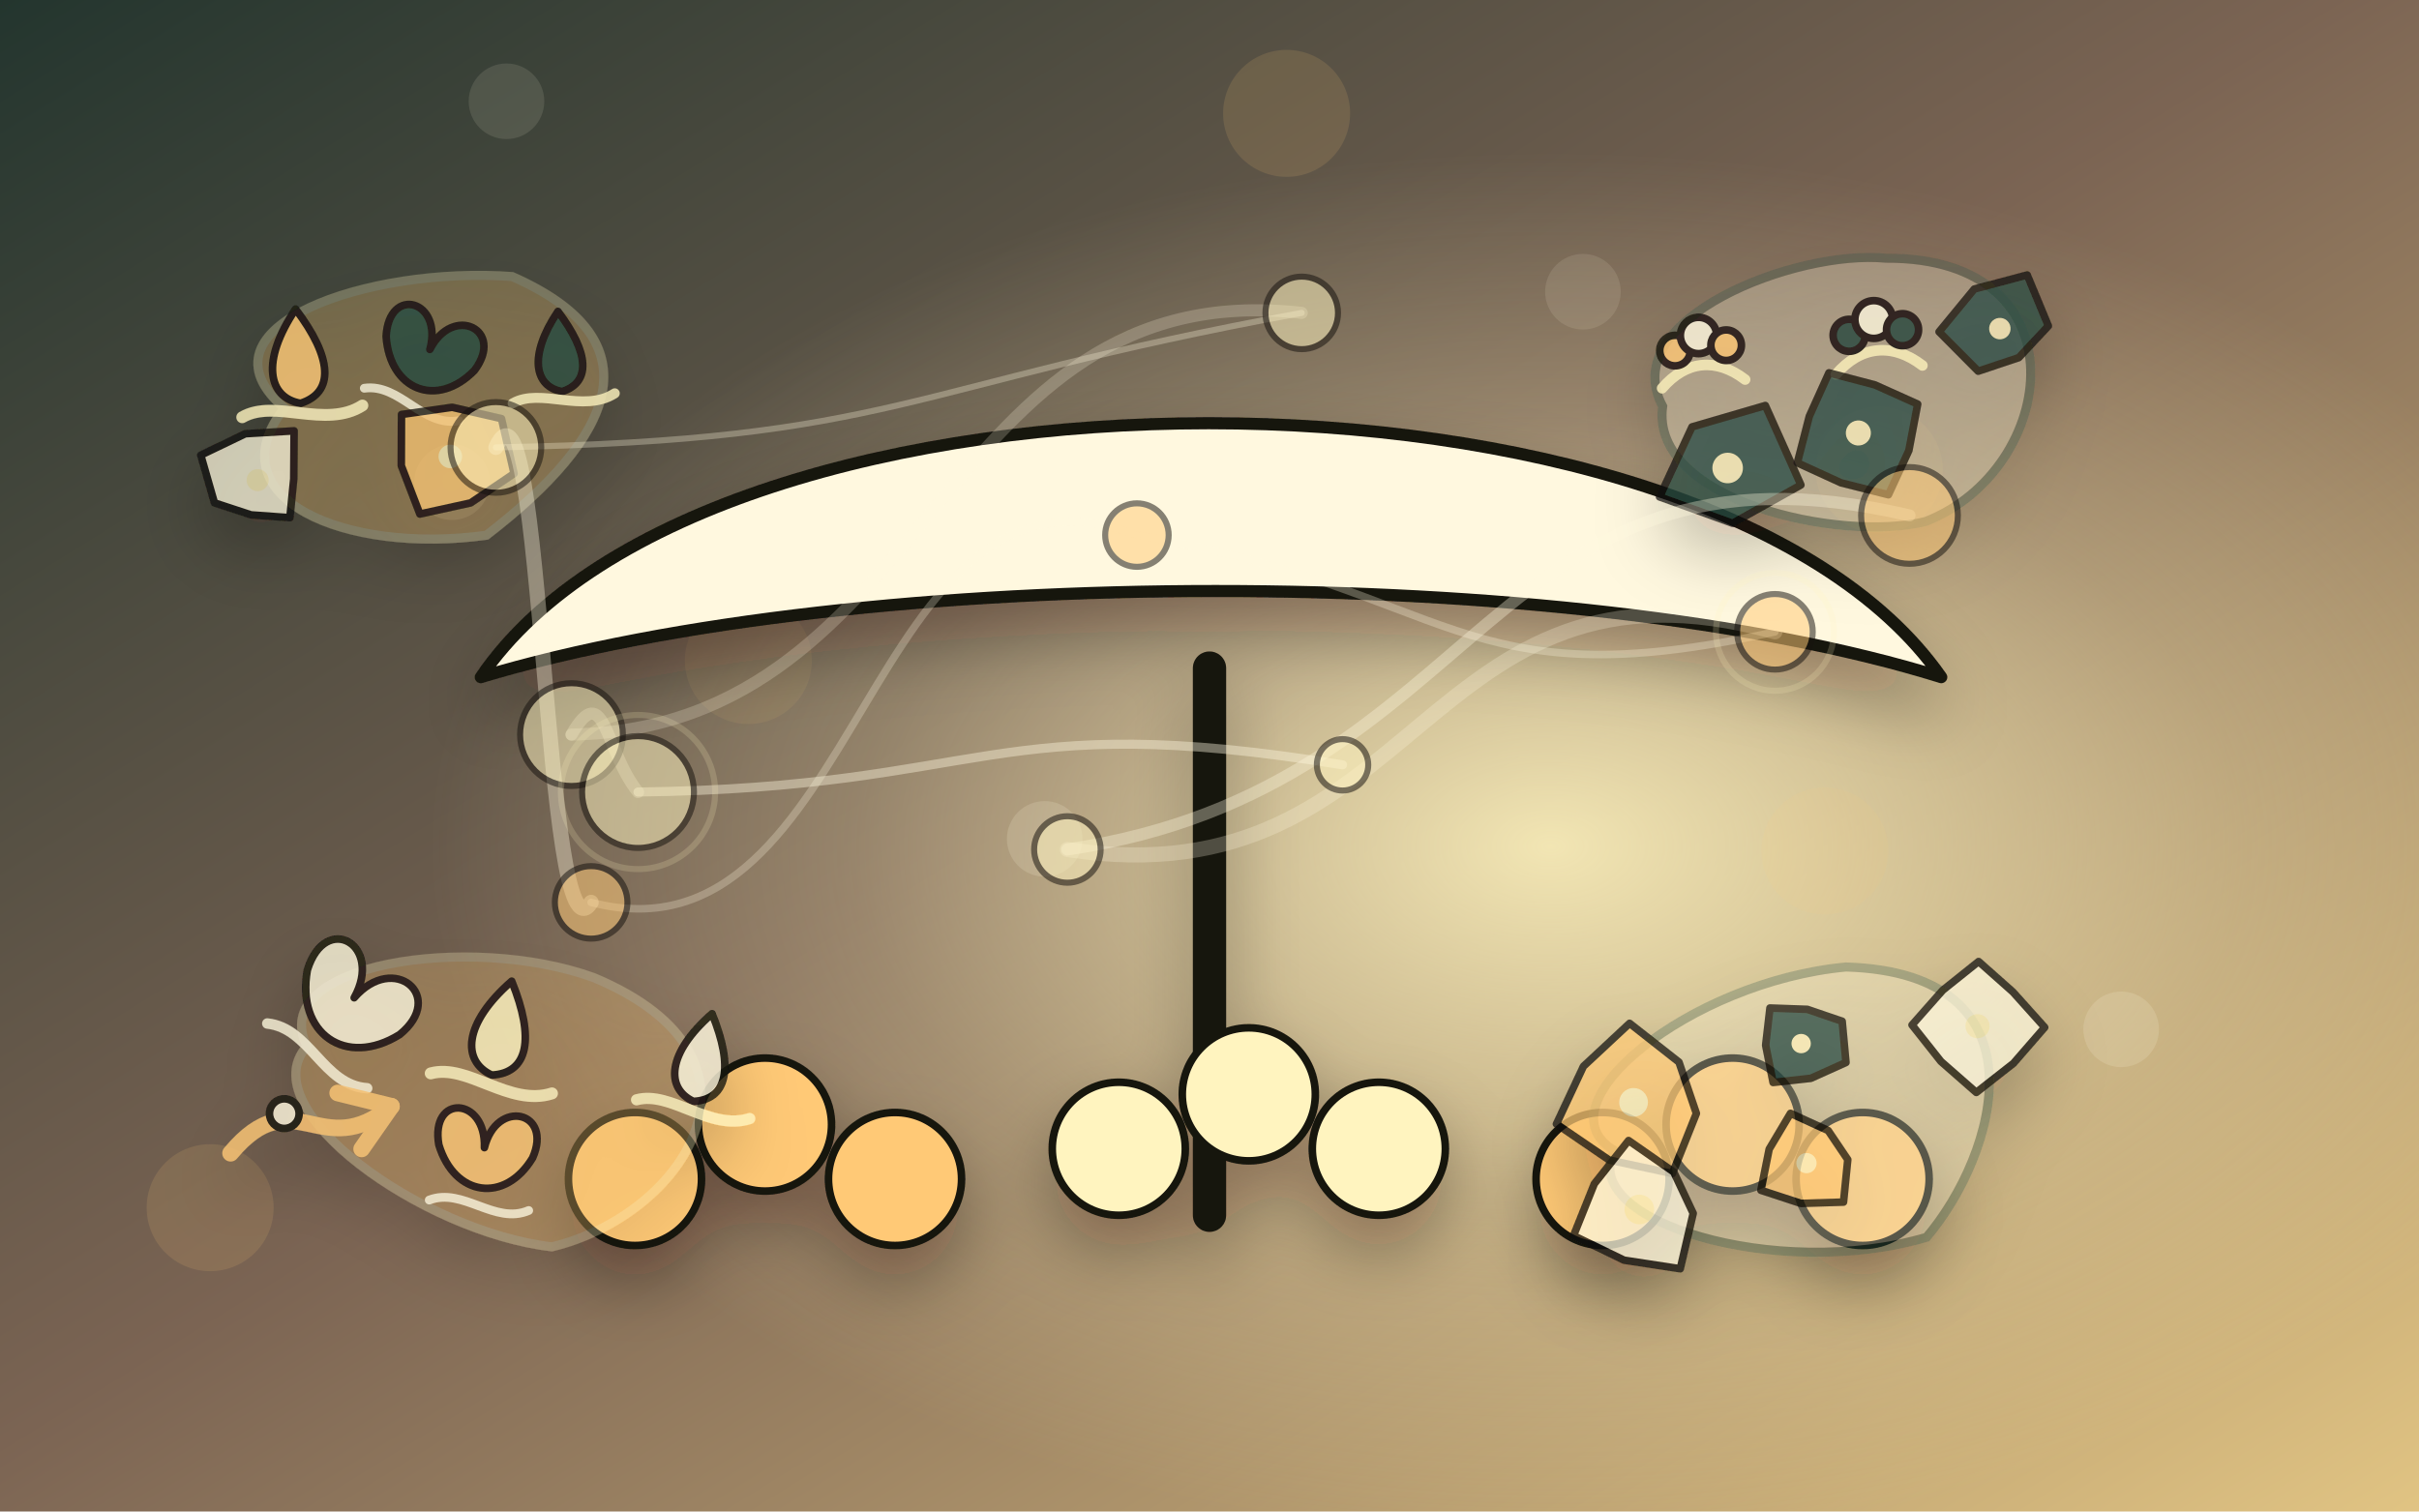
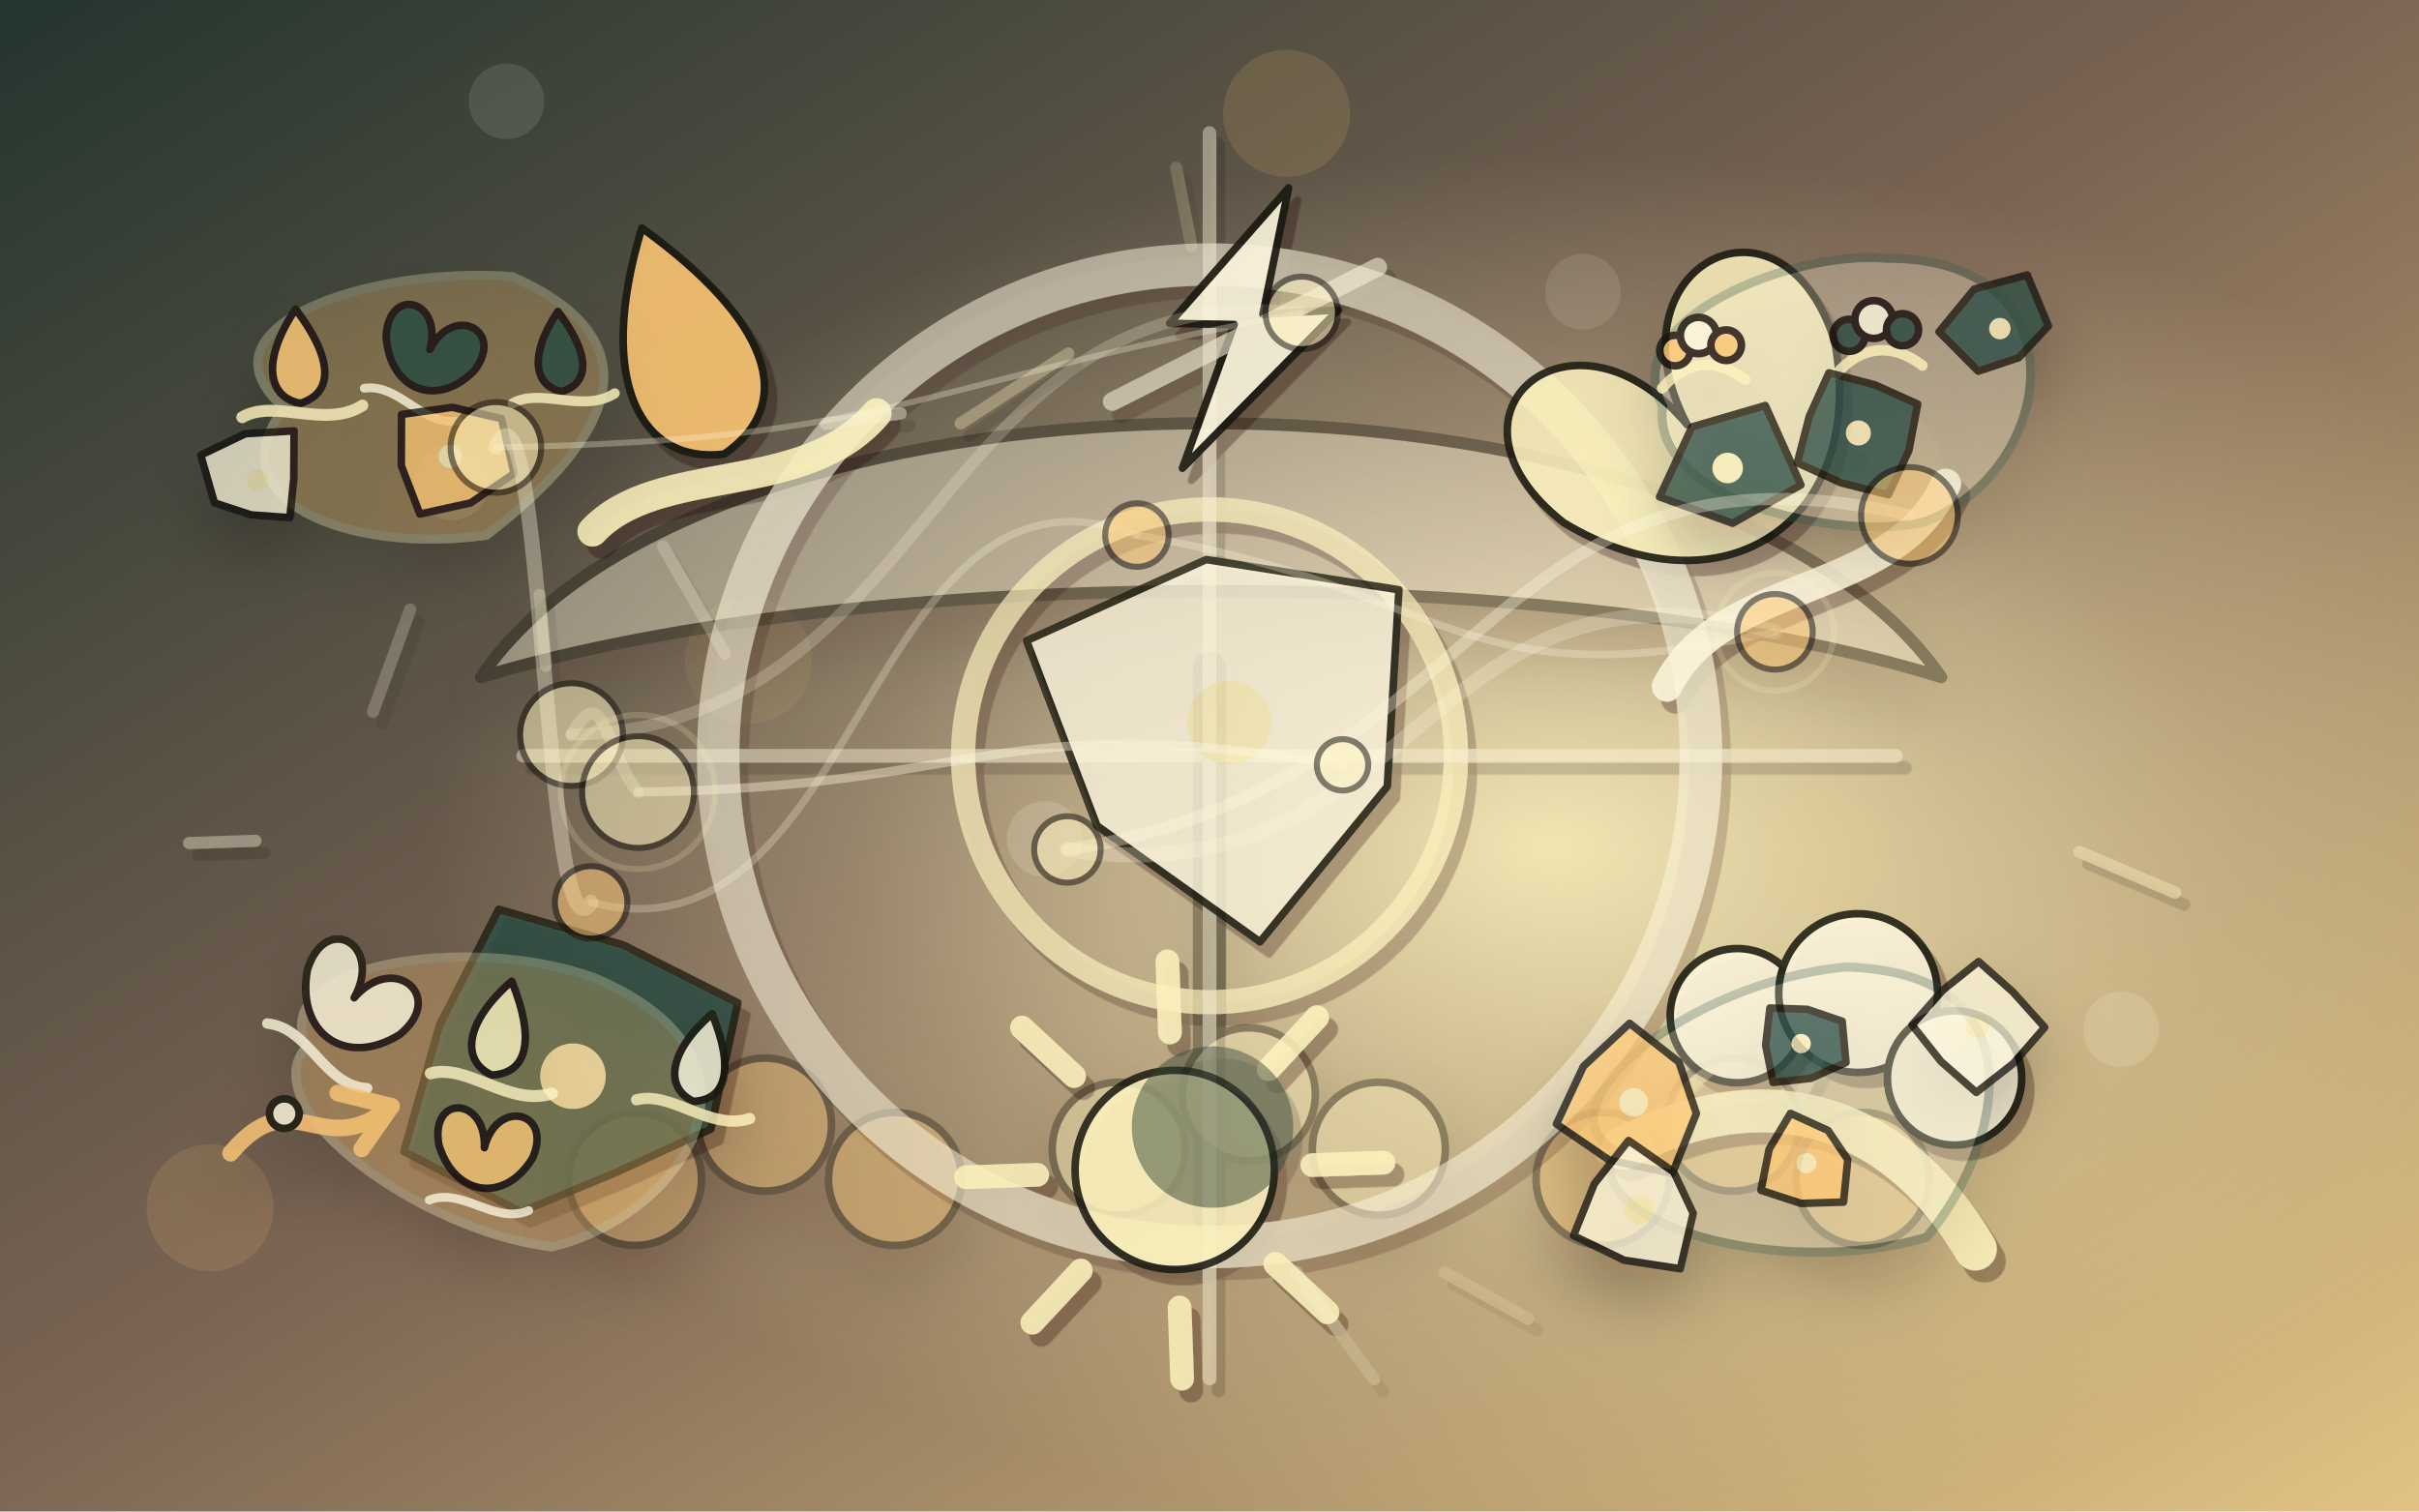
<svg xmlns="http://www.w3.org/2000/svg" width="1600" height="1000" viewBox="0 0 1600 1000" role="img" aria-labelledby="title desc">
  <defs>
    <linearGradient id="posterBg" x1="0" y1="0" x2="1" y2="1">
      <stop offset="0%" stop-color="#23352e" />
      <stop offset="48%" stop-color="#7b6453" />
      <stop offset="100%" stop-color="#e1c483" />
    </linearGradient>
    <radialGradient id="warmGlow" cx="64%" cy="56%" r="46%">
      <stop offset="0%" stop-color="#fff4bf" stop-opacity=".88" />
      <stop offset="62%" stop-color="#fff4bf" stop-opacity=".24" />
      <stop offset="100%" stop-color="#fff4bf" stop-opacity="0" />
    </radialGradient>
    <filter id="posterShadow" x="-20%" y="-20%" width="140%" height="150%">
      <feDropShadow dx="0" dy="22" stdDeviation="22" flood-color="#140d08" flood-opacity=".32" />
    </filter>
    <filter id="hardInk" x="-20%" y="-20%" width="140%" height="150%">
      <feDropShadow dx="6" dy="8" stdDeviation="0" flood-color="#12100c" flood-opacity=".34" />
    </filter>
    <style>
      .ink { stroke: #16120d; stroke-width: 8; stroke-linecap: round; stroke-linejoin: round; }
      .thin { stroke: #16120d; stroke-width: 5; stroke-linecap: round; stroke-linejoin: round; }
    </style>
  </defs>
  <rect width="1600" height="1000" fill="url(#posterBg)" />
  <rect width="1600" height="1000" fill="url(#warmGlow)" />
  <circle cx="1207" cy="563" r="42" fill="#ffc976" opacity="0.08" />
  <circle cx="299" cy="319" r="25" fill="#fff8df" opacity="0.11" />
  <circle cx="851" cy="75" r="42" fill="#ffc976" opacity="0.13" />
  <circle cx="1403" cy="681" r="25" fill="#fff8df" opacity="0.16" />
  <circle cx="495" cy="437" r="42" fill="#ffc976" opacity="0.08" />
  <circle cx="1047" cy="193" r="25" fill="#fff8df" opacity="0.11" />
  <circle cx="139" cy="799" r="42" fill="#ffc976" opacity="0.13" />
  <circle cx="691" cy="555" r="25" fill="#fff8df" opacity="0.16" />
  <circle cx="1243" cy="311" r="42" fill="#ffc976" opacity="0.08" />
  <circle cx="335" cy="67" r="25" fill="#fff8df" opacity="0.11" />
-   <g filter="url(#posterShadow)">
+   <g filter="url(#posterShadow)" opacity=".36">
    <g id="poster-social-canopy">
      <path d="M318 448 C470 224 1128 224 1284 448 C1040 372 570 372 318 448Z" fill="#fff8df" class="ink" />
      <path d="M800 442 L800 804" stroke="#16120d" stroke-width="22" stroke-linecap="round" />
      <circle cx="420" cy="780" r="44" fill="#ffc976" class="thin" />
      <circle cx="506" cy="744" r="44" fill="#ffc976" class="thin" />
      <circle cx="592" cy="780" r="44" fill="#ffc976" class="thin" />
      <circle cx="740" cy="760" r="44" fill="#fff4bf" class="thin" />
      <circle cx="826" cy="724" r="44" fill="#fff4bf" class="thin" />
      <circle cx="912" cy="760" r="44" fill="#fff4bf" class="thin" />
      <circle cx="1060" cy="780" r="44" fill="#ffc976" class="thin" />
      <circle cx="1146" cy="744" r="44" fill="#ffc976" class="thin" />
      <circle cx="1232" cy="780" r="44" fill="#ffc976" class="thin" />
+     </g>
+   </g>
+   <g id="pair-signature-mural" filter="url(#hardInk)">
+     <g opacity=".98">
+       <circle cx="800" cy="500" r="325" fill="none" stroke="#fff8df" stroke-width="28" opacity=".52" />
+       <circle cx="800" cy="500" r="163" fill="none" stroke="#fff4bf" stroke-width="16" opacity=".66" />
+       <path d="M346 500 L1254 500 M800 88 L800 912" stroke="#fff8df" stroke-width="9" stroke-linecap="round" opacity=".42" />
+       <g transform="rotate(0.0 813.0 478.0)">
+         <g opacity=".78">
+           <polygon points="917.6,520.3 833.4,623.1 725.6,546.3 679.0,423.9 797.8,370.2 925.3,390.2" fill="#fff8df" class="thin" />
+           <circle cx="813.0" cy="478.0" r="27.7" fill="#fff4bf" />
+         </g>
+       </g>
+       <g transform="rotate(-20.0 457.0 240.0)">
+         <g opacity=".86">
+           <path d="M457.0 145.1 C392.7 230.8 403.4 292.0 457.0 304.3 C515.1 289.0 515.1 230.8 457.0 145.1Z" fill="#ffc976" class="thin" />
+           <path d="M357.6 322.6 C414.2 293.6 496.8 350.2 561.0 313.4" fill="none" stroke="#fff4bf" stroke-width="19.9" stroke-linecap="round" />
+         </g>
+       </g>
+       <g transform="rotate(-16.0 1135.0 302.0)">
+         <g transform="rotate(-18 1135.0 302.0)" opacity=".84">
+           <path d="M1027.0 282.0 C991.0 170.0 1119.0 158.0 1131.0 274.0 C1143.0 158.0 1275.0 170.0 1243.0 282.0 C1195.0 394.0 1079.0 394.0 1027.0 282.0Z" fill="#fff4bf" class="thin" />
+           <path d="M1023.0 410.0 C1095.0 370.0 1179.0 446.0 1251.0 402.0" fill="none" stroke="#fff8df" stroke-width="20.0" stroke-linecap="round" />
+         </g>
+       </g>
+       <g transform="rotate(-22.0 379.0 712.0)">
+         <g opacity=".78">
+           <polygon points="450.4,778.6 381.4,781.7 313.5,782.3 256.6,716.3 309.9,647.5 374.8,591.2 442.4,644.0 498.3,707.8" fill="#274c42" class="thin" />
+           <circle cx="379.0" cy="712.0" r="21.7" fill="#fff4bf" />
+         </g>
+       </g>
+       <g transform="rotate(16.0 1219.0 692.0)">
+         <g opacity=".86">
+           <path d="M1097.8 797.0 C1174.6 724.3 1263.4 724.3 1340.2 797.0" fill="none" stroke="#fff4bf" stroke-width="28.3" stroke-linecap="round" />
+           <circle cx="1146.3" cy="692.0" r="44.4" fill="#fff8df" class="thin" />
+           <circle cx="1219.0" cy="655.6" r="52.5" fill="#fff8df" class="thin" />
+           <circle cx="1295.8" cy="692.0" r="44.4" fill="#fff8df" class="thin" />
+         </g>
+       </g>
+       <g transform="rotate(-7.0 777.0 774.0)">
+         <g opacity=".84">
+           <path d="M867.7 781.9 L914.6 786.0" stroke="#fff4bf" stroke-width="15.7" stroke-linecap="round" />
+           <path d="M835.5 843.8 L865.8 879.8" stroke="#fff4bf" stroke-width="15.7" stroke-linecap="round" />
+           <path d="M769.1 864.7 L765.0 911.6" stroke="#fff4bf" stroke-width="15.7" stroke-linecap="round" />
+           <path d="M707.2 832.5 L671.2 862.8" stroke="#fff4bf" stroke-width="15.7" stroke-linecap="round" />
+           <path d="M686.3 766.1 L639.4 762.0" stroke="#fff4bf" stroke-width="15.7" stroke-linecap="round" />
+           <path d="M718.5 704.2 L688.2 668.2" stroke="#fff4bf" stroke-width="15.7" stroke-linecap="round" />
+           <path d="M784.9 683.3 L789.0 636.4" stroke="#fff4bf" stroke-width="15.7" stroke-linecap="round" />
+           <path d="M846.8 715.5 L882.8 685.2" stroke="#fff4bf" stroke-width="15.7" stroke-linecap="round" />
+           <circle cx="777.0" cy="774.0" r="65.9" fill="#fff4bf" class="thin" />
+           <circle cx="805.3" cy="748.9" r="53.4" fill="#23352e" opacity=".5" />
+         </g>
+       </g>
+       <g transform="rotate(-11.0 825.0 218.0)">
+         <g transform="rotate(18 825.0 218.0)" opacity=".88">
+           <path d="M840.7 121.7 L773.5 220.2 L816.0 215.8 L793.6 314.3 L883.2 197.8 L834.0 206.8Z" fill="#fff8df" class="thin" />
+           <path d="M742.1 276.2 L905.6 166.5" stroke="#fff8df" stroke-width="12.3" stroke-linecap="round" opacity=".62" />
+         </g>
+       </g>
+       <path d="M756.5 137.0 L809.5 137.0" stroke="#fff4bf" stroke-width="8" stroke-linecap="round" opacity="0.18" transform="rotate(79 783.0 137.0)" />
+       <path d="M223.0 437.0 L295.0 437.0" stroke="#fff8df" stroke-width="8" stroke-linecap="round" opacity="0.23" transform="rotate(110 259.0 437.0)" />
+       <path d="M1049.5 737.0 L1140.5 737.0" stroke="#fff4bf" stroke-width="8" stroke-linecap="round" opacity="0.28" transform="rotate(141 1095.0 737.0)" />
+       <path d="M546.0 277.0 L596.0 277.0" stroke="#fff8df" stroke-width="8" stroke-linecap="round" opacity="0.33" transform="rotate(172 571.0 277.0)" />
+       <path d="M1372.5 577.0 L1441.5 577.0" stroke="#fff4bf" stroke-width="8" stroke-linecap="round" opacity="0.38" transform="rotate(23 1407.0 577.0)" />
+       <path d="M839.0 877.0 L927.0 877.0" stroke="#fff8df" stroke-width="8" stroke-linecap="round" opacity="0.18" transform="rotate(54 883.0 877.0)" />
+       <path d="M335.5 417.0 L382.5 417.0" stroke="#fff4bf" stroke-width="8" stroke-linecap="round" opacity="0.23" transform="rotate(85 359.0 417.0)" />
+       <path d="M1162.0 717.0 L1228.0 717.0" stroke="#fff8df" stroke-width="8" stroke-linecap="round" opacity="0.28" transform="rotate(116 1195.0 717.0)" />
+       <path d="M628.5 257.0 L713.5 257.0" stroke="#fff4bf" stroke-width="8" stroke-linecap="round" opacity="0.33" transform="rotate(147 671.0 257.0)" />
+       <path d="M125.0 557.0 L169.0 557.0" stroke="#fff8df" stroke-width="8" stroke-linecap="round" opacity="0.38" transform="rotate(178 147.0 557.0)" />
+       <path d="M951.5 857.0 L1014.5 857.0" stroke="#fff4bf" stroke-width="8" stroke-linecap="round" opacity="0.18" transform="rotate(29 983.0 857.0)" />
+       <path d="M418.0 397.0 L500.0 397.0" stroke="#fff8df" stroke-width="8" stroke-linecap="round" opacity="0.23" transform="rotate(60 459.0 397.0)" />
    </g>
  </g>
  <g id="semantic-layer-icons" filter="url(#posterShadow)">
    <g transform="rotate(-3.0 283.0 265.0)" opacity=".92">
      <path d="M188.0 265.0 C128.0 208.0 249.0 174.0 343.0 186.0 C438.0 234.0 404.0 296.0 317.0 356.0 C223.0 364.0 138.0 322.0 188.0 265.0Z" fill="#ffc976" opacity=".28" stroke="#fff4bf" stroke-width="6" />
      <g opacity=".86">
        <path d="M198.8 200.0 C173.6 233.6 177.8 257.6 198.8 262.4 C221.6 256.4 221.6 233.6 198.8 200.0Z" fill="#ffc976" class="thin" />
        <path d="M159.8 269.6 C182.0 258.2 214.4 280.4 239.6 266.0" fill="none" stroke="#fff4bf" stroke-width="7.8" stroke-linecap="round" />
      </g>
      <g transform="rotate(24 283.9 239.2)" opacity=".84">
        <path d="M252.6 233.4 C242.1 201.0 279.3 197.5 282.7 231.1 C286.2 197.5 324.5 201.0 315.2 233.4 C301.3 265.9 267.7 265.9 252.6 233.4Z" fill="#274c42" class="thin" />
        <path d="M251.4 270.6 C272.3 259.0 296.7 281.0 317.5 268.2" fill="none" stroke="#fff8df" stroke-width="5.8" stroke-linecap="round" />
      </g>
      <g opacity=".86">
        <path d="M372.0 210.6 C350.6 239.2 354.1 259.6 372.0 263.7 C391.4 258.6 391.4 239.2 372.0 210.6Z" fill="#274c42" class="thin" />
        <path d="M338.9 269.8 C357.7 260.1 385.3 279.0 406.7 266.7" fill="none" stroke="#fff4bf" stroke-width="6.6" stroke-linecap="round" />
      </g>
      <g opacity=".78">
        <polygon points="191.7,312.1 187.8,337.6 162.2,334.4 138.5,325.2 131.1,293.2 161.3,280.6 193.6,280.4" fill="#fff8df" class="thin" />
        <circle cx="167.8" cy="311.7" r="7.3" fill="#fff4bf" />
      </g>
      <g opacity=".78">
        <polygon points="337.4,316.2 307.7,334.1 273.8,339.7 263.2,307.1 265.1,273.3 298.8,270.3 331.0,279.5" fill="#ffc976" class="thin" />
        <circle cx="295.9" cy="302.7" r="7.8" fill="#fff4bf" />
      </g>
    </g>
    <g transform="rotate(-6.0 1231.0 255.0)" opacity=".92">
      <path d="M1099.0 255.0 C1074.0 194.0 1198.0 161.0 1256.0 173.0 C1388.0 186.0 1355.0 324.0 1264.0 349.0 C1206.0 357.0 1084.0 316.0 1099.0 255.0Z" fill="#fff8df" opacity=".28" stroke="#274c42" stroke-width="6" />
      <g opacity=".86">
        <path d="M1099.9 243.1 C1117.4 226.5 1137.6 226.5 1155.1 243.1" fill="none" stroke="#fff4bf" stroke-width="7.0" stroke-linecap="round" />
        <circle cx="1111.0" cy="219.2" r="10.1" fill="#ffc976" class="thin" />
        <circle cx="1127.5" cy="210.9" r="12.0" fill="#fff8df" class="thin" />
        <circle cx="1145.0" cy="219.2" r="10.1" fill="#ffc976" class="thin" />
      </g>
      <g opacity=".86">
        <path d="M1215.1 246.1 C1233.3 228.8 1254.4 228.8 1272.7 246.1" fill="none" stroke="#fff4bf" stroke-width="7.0" stroke-linecap="round" />
        <circle cx="1226.6" cy="221.2" r="10.6" fill="#274c42" class="thin" />
        <circle cx="1243.9" cy="212.5" r="12.5" fill="#fff8df" class="thin" />
        <circle cx="1262.1" cy="221.2" r="10.6" fill="#274c42" class="thin" />
      </g>
      <g opacity=".78">
        <polygon points="1358.3,228.8 1336.6,247.6 1309.0,253.7 1286.0,225.1 1312.1,199.4 1347.9,193.8" fill="#274c42" class="thin" />
        <circle cx="1326.2" cy="227.2" r="7.1" fill="#fff4bf" />
      </g>
      <g opacity=".78">
        <polygon points="1184.5,316.3 1136.9,336.8 1090.7,314.4 1116.9,270.6 1166.6,261.6" fill="#274c42" class="thin" />
        <circle cx="1137.5" cy="300.1" r="10.1" fill="#fff4bf" />
      </g>
      <g opacity=".78">
        <polygon points="1257.9,301.1 1241.4,328.8 1211.1,317.7 1183.7,301.5 1194.8,271.7 1210.7,244.5 1240.1,255.6 1266.9,271.2" fill="#274c42" class="thin" />
        <circle cx="1225.9" cy="286.1" r="8.3" fill="#fff4bf" />
      </g>
    </g>
    <g transform="rotate(12.0 338.0 721.0)" opacity=".92">
      <path d="M200.0 721.0 C162.0 673.0 290.0 625.0 376.0 637.0 C514.0 663.0 466.0 779.0 386.0 817.0 C300.0 825.0 172.0 769.0 200.0 721.0Z" fill="#ffc976" opacity=".28" stroke="#fff4bf" stroke-width="6" />
      <g transform="rotate(23 221.4 692.4)" opacity=".84">
        <path d="M184.1 685.5 C171.7 646.9 215.8 642.8 220.0 682.8 C224.1 642.8 269.7 646.9 258.6 685.5 C242.1 724.2 202.0 724.2 184.1 685.5Z" fill="#fff8df" class="thin" />
        <path d="M182.7 729.7 C207.6 715.9 236.5 742.1 261.4 726.9" fill="none" stroke="#fff8df" stroke-width="6.9" stroke-linecap="round" />
      </g>
      <g opacity=".86">
        <path d="M323.5 650.6 C297.9 684.8 302.1 709.2 323.5 714.1 C346.7 708.0 346.7 684.8 323.5 650.6Z" fill="#fff4bf" class="thin" />
        <path d="M283.8 721.4 C306.4 709.8 339.3 732.4 365.0 717.7" fill="none" stroke="#fff4bf" stroke-width="7.9" stroke-linecap="round" />
      </g>
      <g opacity=".86">
        <path d="M457.6 644.1 C433.7 676.0 437.7 698.8 457.6 703.4 C479.3 697.7 479.3 676.0 457.6 644.1Z" fill="#fff8df" class="thin" />
        <path d="M420.6 710.2 C441.6 699.4 472.4 720.5 496.4 706.8" fill="none" stroke="#fff4bf" stroke-width="7.4" stroke-linecap="round" />
      </g>
      <g opacity=".86">
        <path d="M165.3 800.6 C195.8 743.2 225.1 795.7 262.9 748.1" fill="none" stroke="#ffc976" stroke-width="11.0" stroke-linecap="round" />
        <path d="M262.9 748.1 L226.3 746.9 M262.9 748.1 L249.5 779.8" fill="none" stroke="#ffc976" stroke-width="11.0" stroke-linecap="round" />
        <circle cx="194.6" cy="767.6" r="9.8" fill="#fff8df" class="thin" />
      </g>
      <g transform="rotate(-4 330.5 770.1)" opacity=".84">
        <path d="M299.2 764.3 C288.7 731.8 325.8 728.3 329.3 762.0 C332.8 728.3 371.1 731.8 361.8 764.3 C347.9 796.8 314.2 796.8 299.2 764.3Z" fill="#ffc976" class="thin" />
        <path d="M298.0 801.4 C318.9 789.8 343.2 811.8 364.1 799.1" fill="none" stroke="#fff8df" stroke-width="5.8" stroke-linecap="round" />
      </g>
    </g>
    <g transform="rotate(-12.0 1196.0 734.0)" opacity=".92">
      <path d="M1065.0 734.0 C1021.0 694.0 1137.0 635.0 1240.0 647.0 C1371.0 679.0 1312.0 789.0 1255.0 833.0 C1152.0 841.0 1031.0 774.0 1065.0 734.0Z" fill="#fff8df" opacity=".28" stroke="#274c42" stroke-width="6" />
      <g opacity=".78">
        <polygon points="1123.1,721.2 1099.3,756.8 1060.3,739.4 1031.1,708.8 1056.5,675.2 1092.3,653.7 1118.9,685.6" fill="#ffc976" class="thin" />
        <circle cx="1084.0" cy="705.4" r="9.5" fill="#fff4bf" />
      </g>
      <g opacity=".78">
        <polygon points="1226.9,708.8 1202.0,714.2 1177.0,711.7 1177.3,686.6 1185.2,663.1 1209.2,669.1 1230.1,681.6" fill="#274c42" class="thin" />
        <circle cx="1200.5" cy="690.4" r="6.4" fill="#fff4bf" />
      </g>
      <g opacity=".78">
        <polygon points="1360.3,713.4 1335.1,732.4 1307.1,746.1 1288.5,721.2 1274.8,693.6 1299.5,675.3 1326.6,661.7 1344.6,686.1" fill="#fff8df" class="thin" />
        <circle cx="1317.0" cy="703.4" r="8.0" fill="#fff4bf" />
      </g>
      <g opacity=".78">
        <polygon points="1107.3,785.4 1091.3,819.5 1056.1,806.2 1026.8,783.4 1047.4,752.7 1075.5,729.4 1100.4,756.0" fill="#fff8df" class="thin" />
        <circle cx="1073.0" cy="775.5" r="9.8" fill="#fff4bf" />
      </g>
      <g opacity=".78">
        <polygon points="1214.7,771.9 1206.1,798.8 1178.4,793.8 1154.3,779.8 1165.3,754.3 1184.0,734.1 1206.0,750.4" fill="#ffc976" class="thin" />
        <circle cx="1187.5" cy="768.5" r="6.7" fill="#fff4bf" />
      </g>
    </g>
  </g>
  <g id="root-constellation">
    <path d="M1263.0 341.0 C984.5 276.0 984.5 521.0 706.0 562.0" fill="none" stroke="#fff8df" stroke-width="8" stroke-linecap="round" opacity="0.34" />
    <path d="M706.0 562.0 C940.0 598.0 940.0 353.0 1174.0 418.0" fill="none" stroke="#fff8df" stroke-width="10" stroke-linecap="round" opacity="0.25" />
    <path d="M1174.0 418.0 C963.0 465.0 963.0 390.0 752.0 354.0" fill="none" stroke="#fff8df" stroke-width="5" stroke-linecap="round" opacity="0.29" />
    <path d="M752.0 354.0 C571.5 285.0 571.5 644.0 391.0 597.0" fill="none" stroke="#fff8df" stroke-width="5" stroke-linecap="round" opacity="0.26" />
    <path d="M391.0 597.0 C359.5 646.0 359.5 227.0 328.0 296.0" fill="none" stroke="#fff8df" stroke-width="10" stroke-linecap="round" opacity="0.36" />
    <path d="M328.0 296.0 C594.5 291.0 594.5 256.0 861.0 207.0" fill="none" stroke="#fff8df" stroke-width="4" stroke-linecap="round" opacity="0.30" />
    <path d="M861.0 207.0 C619.5 180.0 619.5 481.0 378.0 486.0" fill="none" stroke="#fff8df" stroke-width="8" stroke-linecap="round" opacity="0.22" />
    <path d="M378.0 486.0 C400.0 448.0 400.0 497.0 422.0 524.0" fill="none" stroke="#fff8df" stroke-width="8" stroke-linecap="round" opacity="0.25" />
    <path d="M422.0 524.0 C655.0 521.0 655.0 468.0 888.0 506.0" fill="none" stroke="#fff8df" stroke-width="6" stroke-linecap="round" opacity="0.41" />
    <circle cx="1263.0" cy="341.0" r="32" fill="#ffc976" opacity=".52" stroke="#16120d" stroke-width="4" />
    <circle cx="706.0" cy="562.0" r="22" fill="#fff4bf" opacity=".52" stroke="#16120d" stroke-width="4" />
    <circle cx="1174.0" cy="418.0" r="25" fill="#ffc976" opacity=".52" stroke="#16120d" stroke-width="4" />
    <circle cx="1174.0" cy="418.0" r="39" fill="none" stroke="#fff4bf" stroke-width="4" opacity=".18" />
    <circle cx="752.0" cy="354.0" r="21" fill="#ffc976" opacity=".52" stroke="#16120d" stroke-width="4" />
    <circle cx="391.0" cy="597.0" r="24" fill="#ffc976" opacity=".52" stroke="#16120d" stroke-width="4" />
    <circle cx="328.0" cy="296.0" r="30" fill="#fff4bf" opacity=".52" stroke="#16120d" stroke-width="4" />
    <circle cx="861.0" cy="207.0" r="24" fill="#fff4bf" opacity=".52" stroke="#16120d" stroke-width="4" />
    <circle cx="378.0" cy="486.0" r="34" fill="#fff4bf" opacity=".52" stroke="#16120d" stroke-width="4" />
    <circle cx="422.0" cy="524.0" r="37" fill="#fff4bf" opacity=".52" stroke="#16120d" stroke-width="4" />
    <circle cx="422.0" cy="524.0" r="51" fill="none" stroke="#fff4bf" stroke-width="4" opacity=".18" />
    <circle cx="888.0" cy="506.0" r="17" fill="#fff4bf" opacity=".52" stroke="#16120d" stroke-width="4" />
  </g>
</svg>
